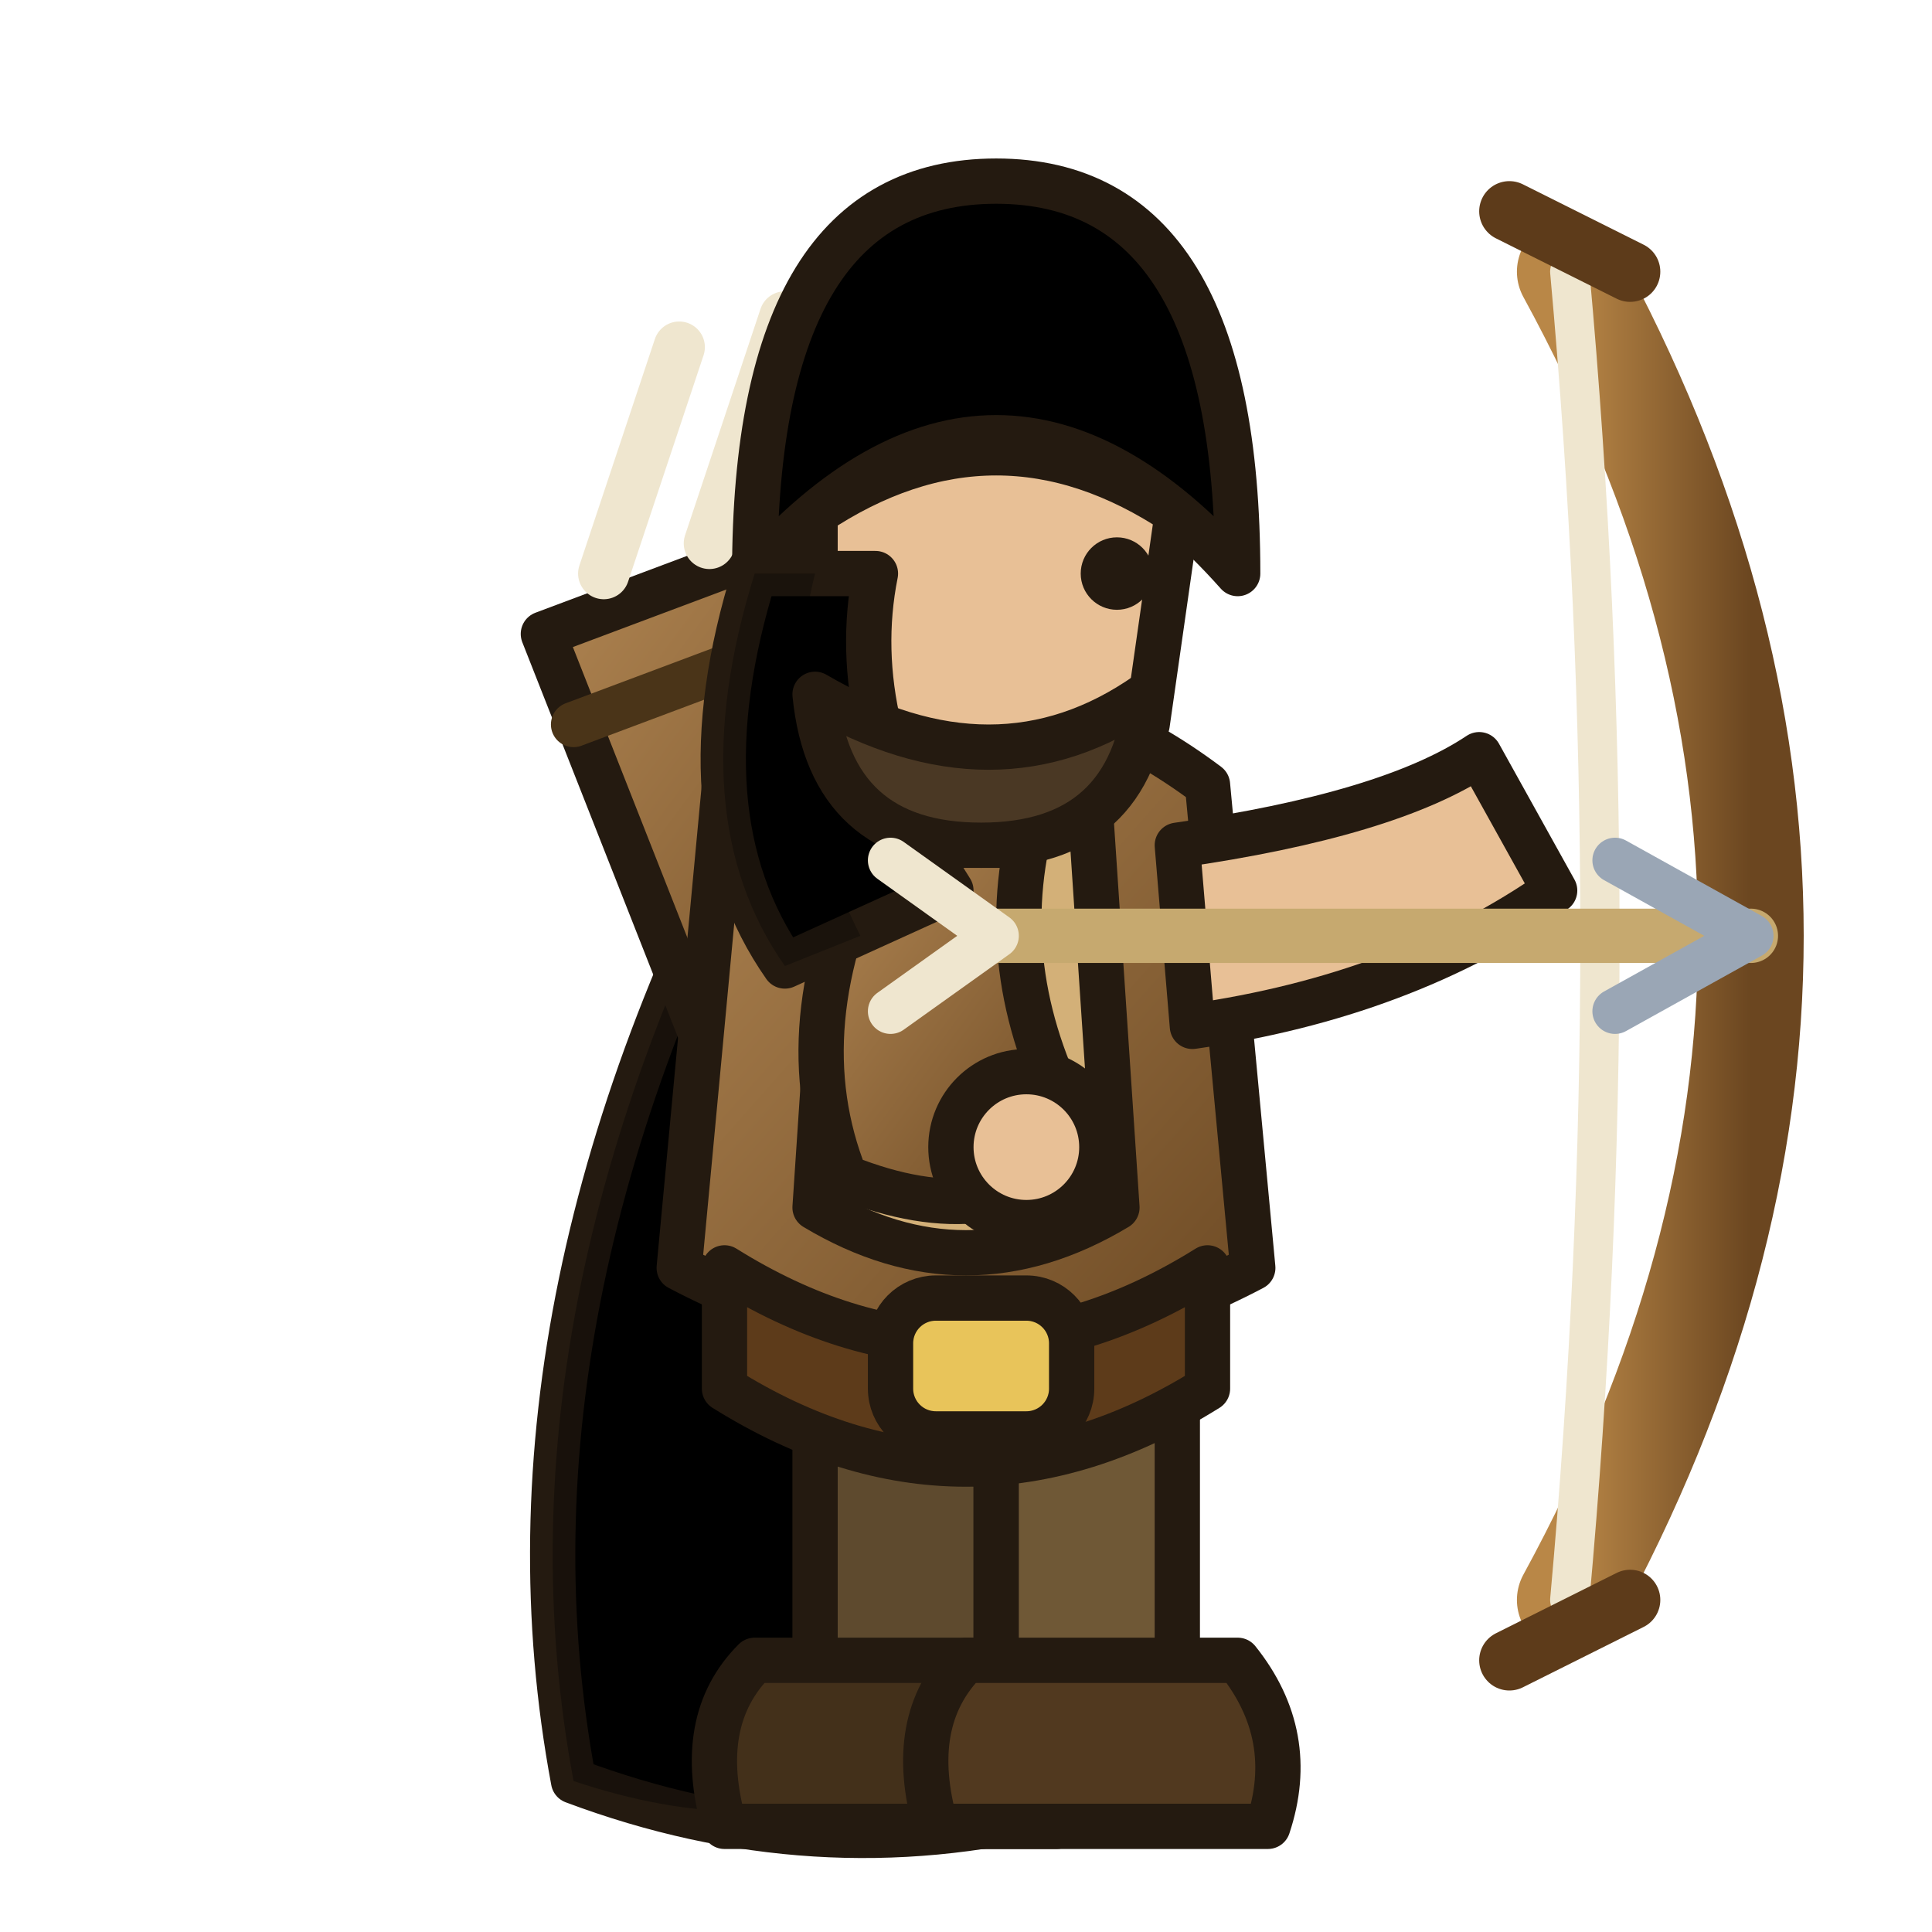
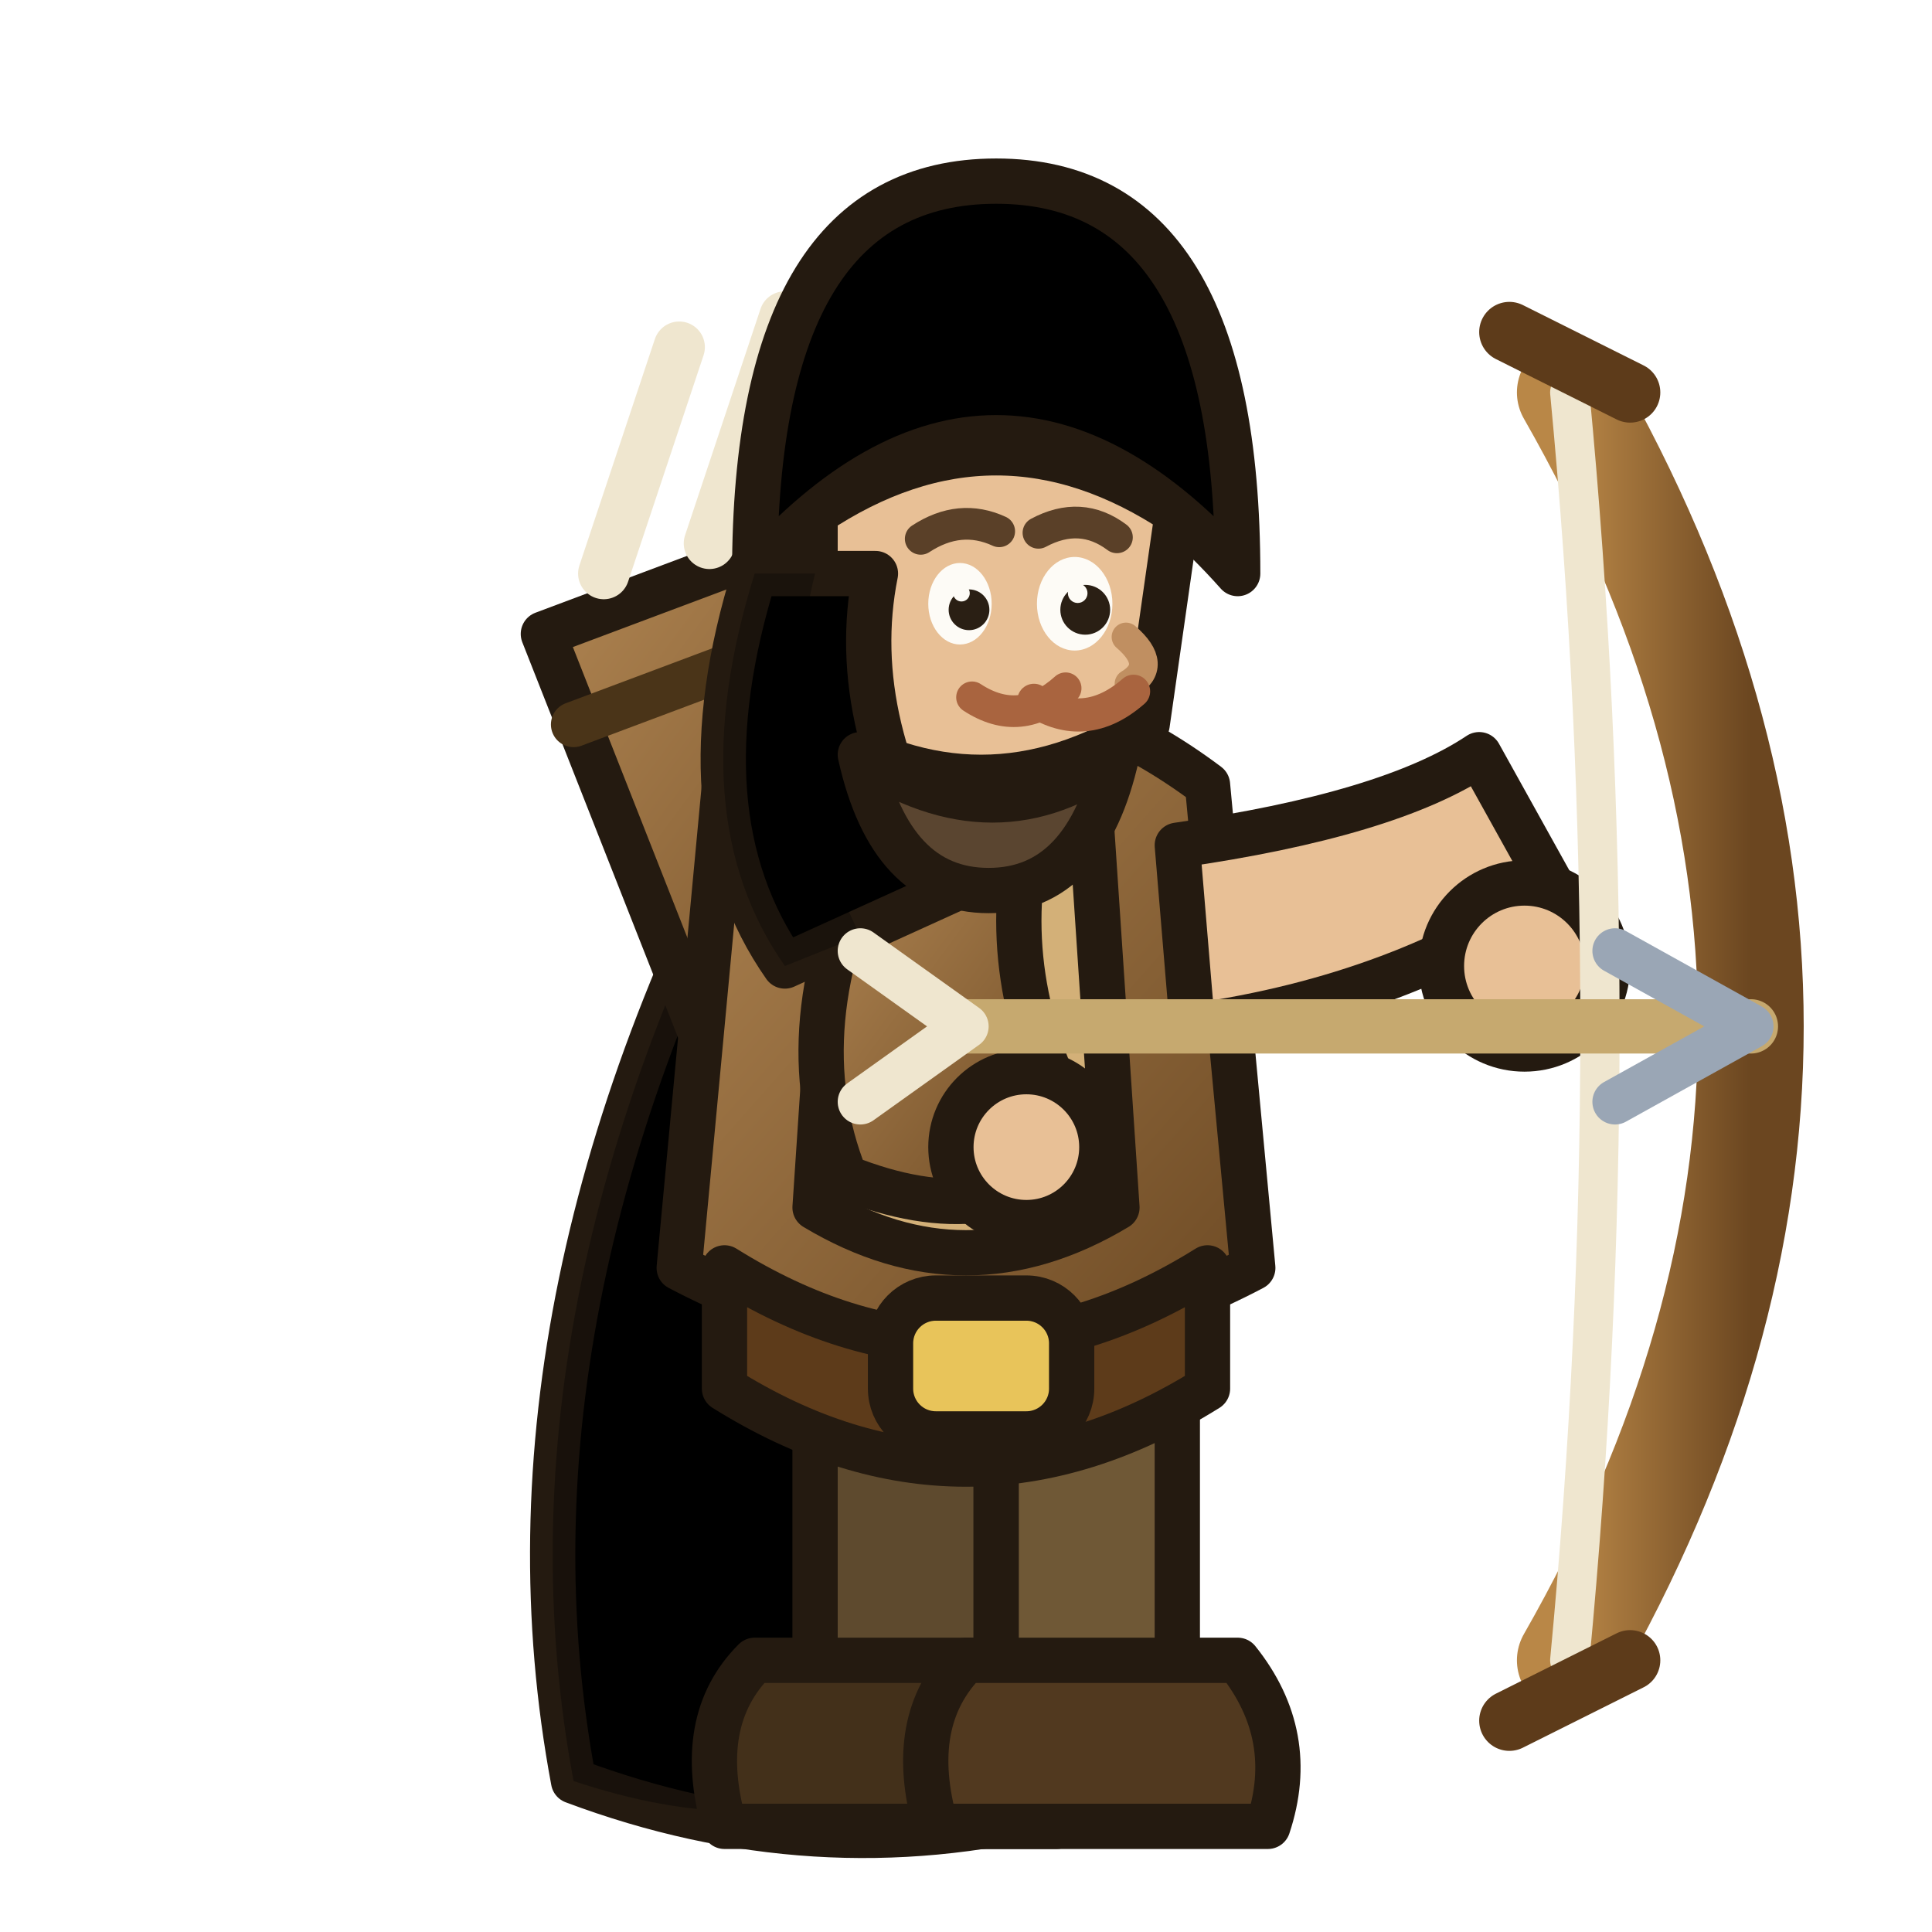
<svg xmlns="http://www.w3.org/2000/svg" viewBox="0 0 128 128" aria-hidden="true">
  <defs>
    <linearGradient id="a-leather" x1="0" y1="0" x2="1" y2="1">
      <stop offset="0%" stop-color="#b08552" />
      <stop offset="100%" stop-color="#6d4a24" />
    </linearGradient>
    <linearGradient id="a-bow" x1="0" y1="0" x2="1" y2="0">
      <stop offset="0%" stop-color="#b98747" />
      <stop offset="100%" stop-color="#6b4620" />
    </linearGradient>
  </defs>
  <g stroke="#241a10" stroke-width="3" stroke-linejoin="round" stroke-linecap="round">
    <g class="part-cloak">
      <path d="M52 50 q-20 36 -14 68 q16 6 32 2 q-10 -36 -2 -66 Z" fill="currentColor" />
      <path d="M52 50 q-20 36 -14 68 q6 2 11 2 q-5 -38 7 -68 Z" fill="rgba(0,0,0,0.33)" stroke="none" />
    </g>
    <g class="part-leg-back">
      <path d="M54 82 h12 v30 h-12 Z" fill="#5e4a2e" />
      <path d="M50 110 h18 q4 5 2 11 h-22 q-2 -7 2 -11 Z" fill="#43301a" />
    </g>
    <g class="part-leg-front">
      <path d="M66 82 h12 v30 h-12 Z" fill="#6f5836" />
      <path d="M64 110 h18 q4 5 2 11 h-22 q-2 -7 2 -11 Z" fill="#51391f" />
    </g>
    <g class="part-quiver">
      <path d="M36 42 l16 -6 13 32 -16 7 Z" fill="url(#a-leather)" />
      <g stroke="#efe6cf" stroke-width="3.4">
        <path d="M40 38 l5 -15" />
        <path d="M47 36 l5 -15" />
        <path d="M54 34 l5 -15" />
      </g>
      <path d="M38 48 l16 -6" stroke="#4a3418" stroke-width="3" />
    </g>
    <g class="part-body">
      <path d="M48 52 q16 -12 32 0 l3 32 q-19 10 -38 0 Z" fill="url(#a-leather)" />
      <path d="M56 50 q8 16 16 0 l2 30 q-10 6 -20 0 Z" fill="#d3b078" />
      <path d="M48 84 q16 10 32 0 l0 8 q-16 10 -32 0 Z" fill="#5d3b1a" />
      <rect x="59" y="86" width="12" height="9" rx="3" fill="#e8c45a" />
      <path d="M52 56 l14 24" stroke="#4a3418" stroke-width="3" />
      <path d="M50 54 q6 -8 14 -6" fill="none" stroke="rgba(255,255,255,0.35)" stroke-width="2.6" />
    </g>
    <g class="part-arm-back">
      <path d="M58 56 q-6 12 -2 22 q10 4 16 -2 q-6 -10 -4 -20 Z" fill="url(#a-leather)" />
      <circle cx="68" cy="76" r="5" fill="#e8c096" />
    </g>
    <g class="part-head">
      <path d="M54 34 q12 -8 24 0 l-2 14 q-11 7 -22 0 Z" fill="#e8c096" />
-       <circle cx="74" cy="38" r="2.4" fill="#241a10" stroke="none" />
+       <g stroke="none">
+         <ellipse cx="63.6" cy="40" rx="2.1" ry="2.7" fill="#fdfbf6" />
+         <ellipse cx="71.2" cy="40" rx="2.5" ry="3.1" fill="#fdfbf6" />
+         <circle cx="64.2" cy="40.4" r="1.35" fill="#2a1f14" />
+         <circle cx="71.9" cy="40.4" r="1.65" fill="#2a1f14" />
+         <circle cx="63.7" cy="39.3" r="0.55" fill="#fdfbf6" />
+         <circle cx="71.4" cy="39.3" r="0.65" fill="#fdfbf6" />
+       </g>
+       <g fill="none" stroke="#5a4028" stroke-width="2.1" stroke-linecap="round">
+         <path d="M61 35.7 q2.6 -1.7 5.2 -0.5" />
+         <path d="M68.8 35.3 q2.8 -1.5 5.2 0.3" />
+       </g>
+       <path d="M74.6 42.2 q2.2 1.9 0.2 3.1" fill="none" stroke="#c08f61" stroke-width="1.9" stroke-linecap="round" />
+       <path d="M64.4 46.2 q3.2 2.1 6.2 -0.6" fill="none" stroke="#a9643f" stroke-width="2.1" stroke-linecap="round" />
+       <path d="M68.5 46.4 q3.4 2.2 6.6 -0.6" fill="none" stroke="#a9643f" stroke-width="2.2" stroke-linecap="round" />
      <path d="M50 38 q0 -26 16 -26 q16 0 16 26 q-8 -9 -16 -9 q-8 0 -16 9 Z" fill="currentColor" />
      <path d="M50 38 q-5 16 2 26 l11 -5 q-7 -11 -5 -21 Z" fill="currentColor" />
      <path d="M50 38 q-5 16 2 26 l5 -2 q-6 -12 -3 -24 Z" fill="rgba(0,0,0,0.28)" stroke="none" />
-       <path d="M54 46 q12 7 22 0 q-1 10 -11 10 q-10 0 -11 -10 Z" fill="#4a3824" />
+       <path d="M57 50 q9 6 17 0 q-2 9 -8.5 9 q-6.5 0 -8.5 -9 Z" fill="#5a4530" />
    </g>
    <g class="part-arm-front">
      <path d="M78 56 q14 -2 20 -6 l5 9 q-10 7 -24 9 Z" fill="#e8c096" />
+       <circle cx="101" cy="64" r="5.5" fill="#e8c096" />
      <g class="part-bow">
-         <path d="M104 18 q24 44 0 88" fill="none" stroke="url(#a-bow)" stroke-width="7" />
-         <path d="M104 18 q4 44 0 88" fill="none" stroke="#efe6cf" stroke-width="2.6" />
-         <path d="M100 14 l8 4 M100 110 l8 -4" stroke="#5d3b1a" stroke-width="4" />
+         <path d="M104 26 q24 42 0 84" fill="none" stroke="url(#a-bow)" stroke-width="7" />
+         <path d="M104 26 q4 42 0 84" fill="none" stroke="#efe6cf" stroke-width="2.6" />
+         <path d="M100 22 l8 4 M100 114 l8 -4" stroke="#5d3b1a" stroke-width="4" />
      </g>
      <g class="part-arrow">
-         <path d="M66 62 L116 62" stroke="#c6a96f" stroke-width="3.6" />
-         <path d="M116 62 l-9 -5 M116 62 l-9 5" stroke="#9aa6b5" stroke-width="3" />
-         <path d="M66 62 l-7 -5 M66 62 l-7 5" stroke="#efe6cf" stroke-width="3" />
+         <path d="M64 68 L116 68" stroke="#c6a96f" stroke-width="3.6" />
+         <path d="M116 68 l-9 -5 M116 68 l-9 5" stroke="#9aa6b5" stroke-width="3" />
+         <path d="M64 68 l-7 -5 M64 68 l-7 5" stroke="#efe6cf" stroke-width="3" />
      </g>
    </g>
  </g>
</svg>
